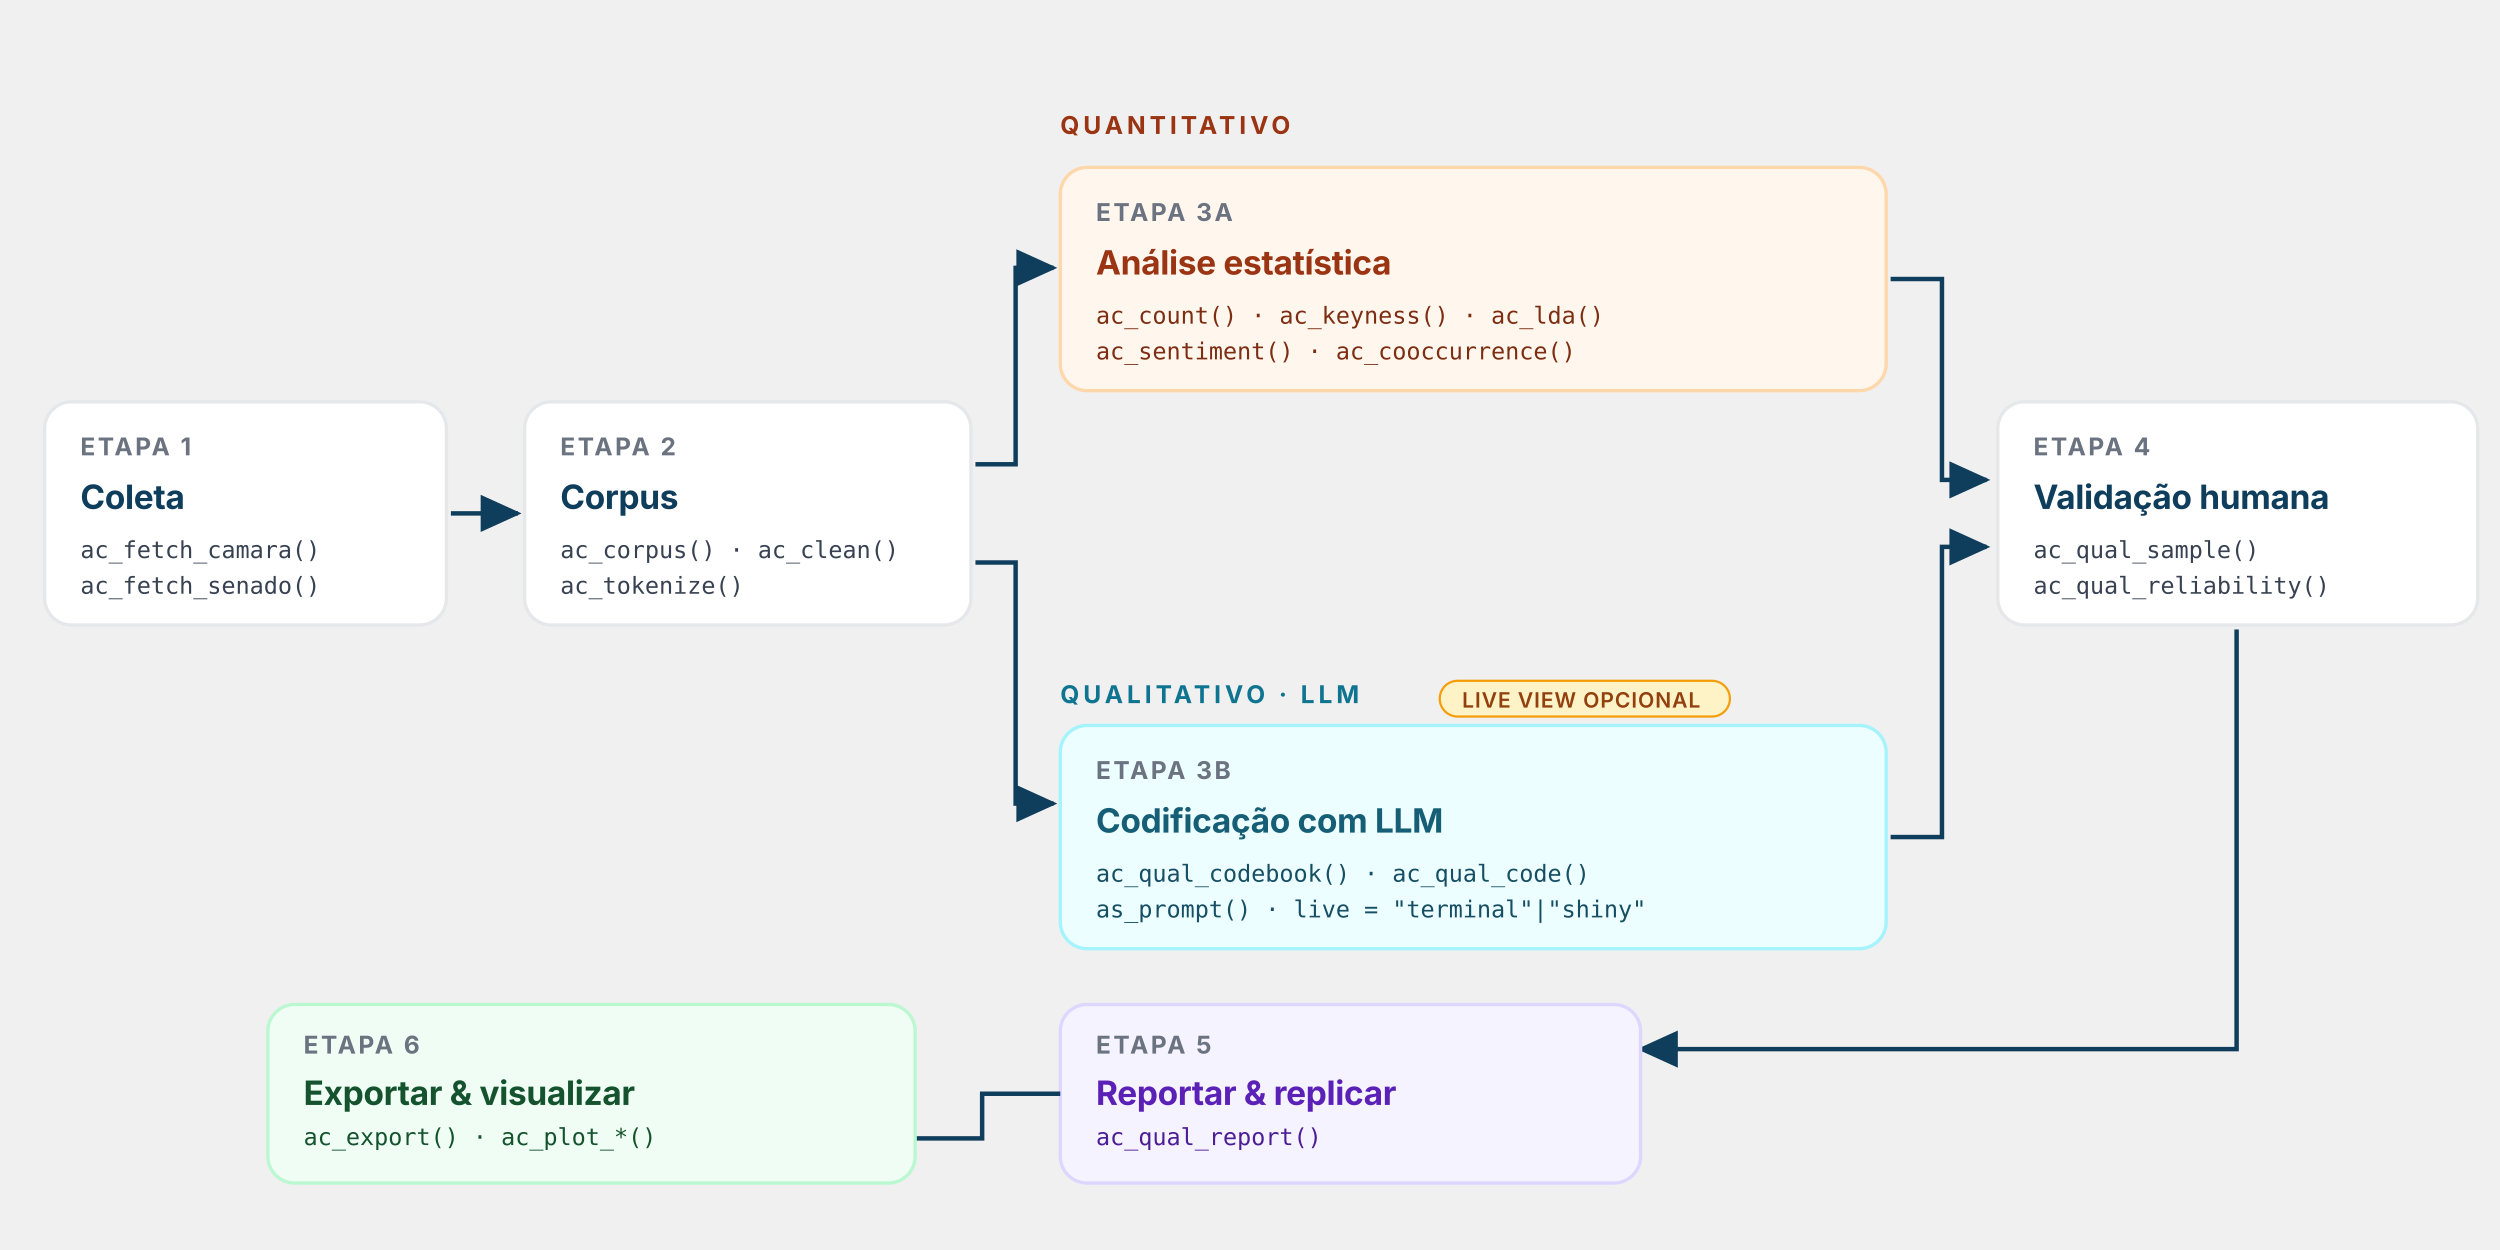
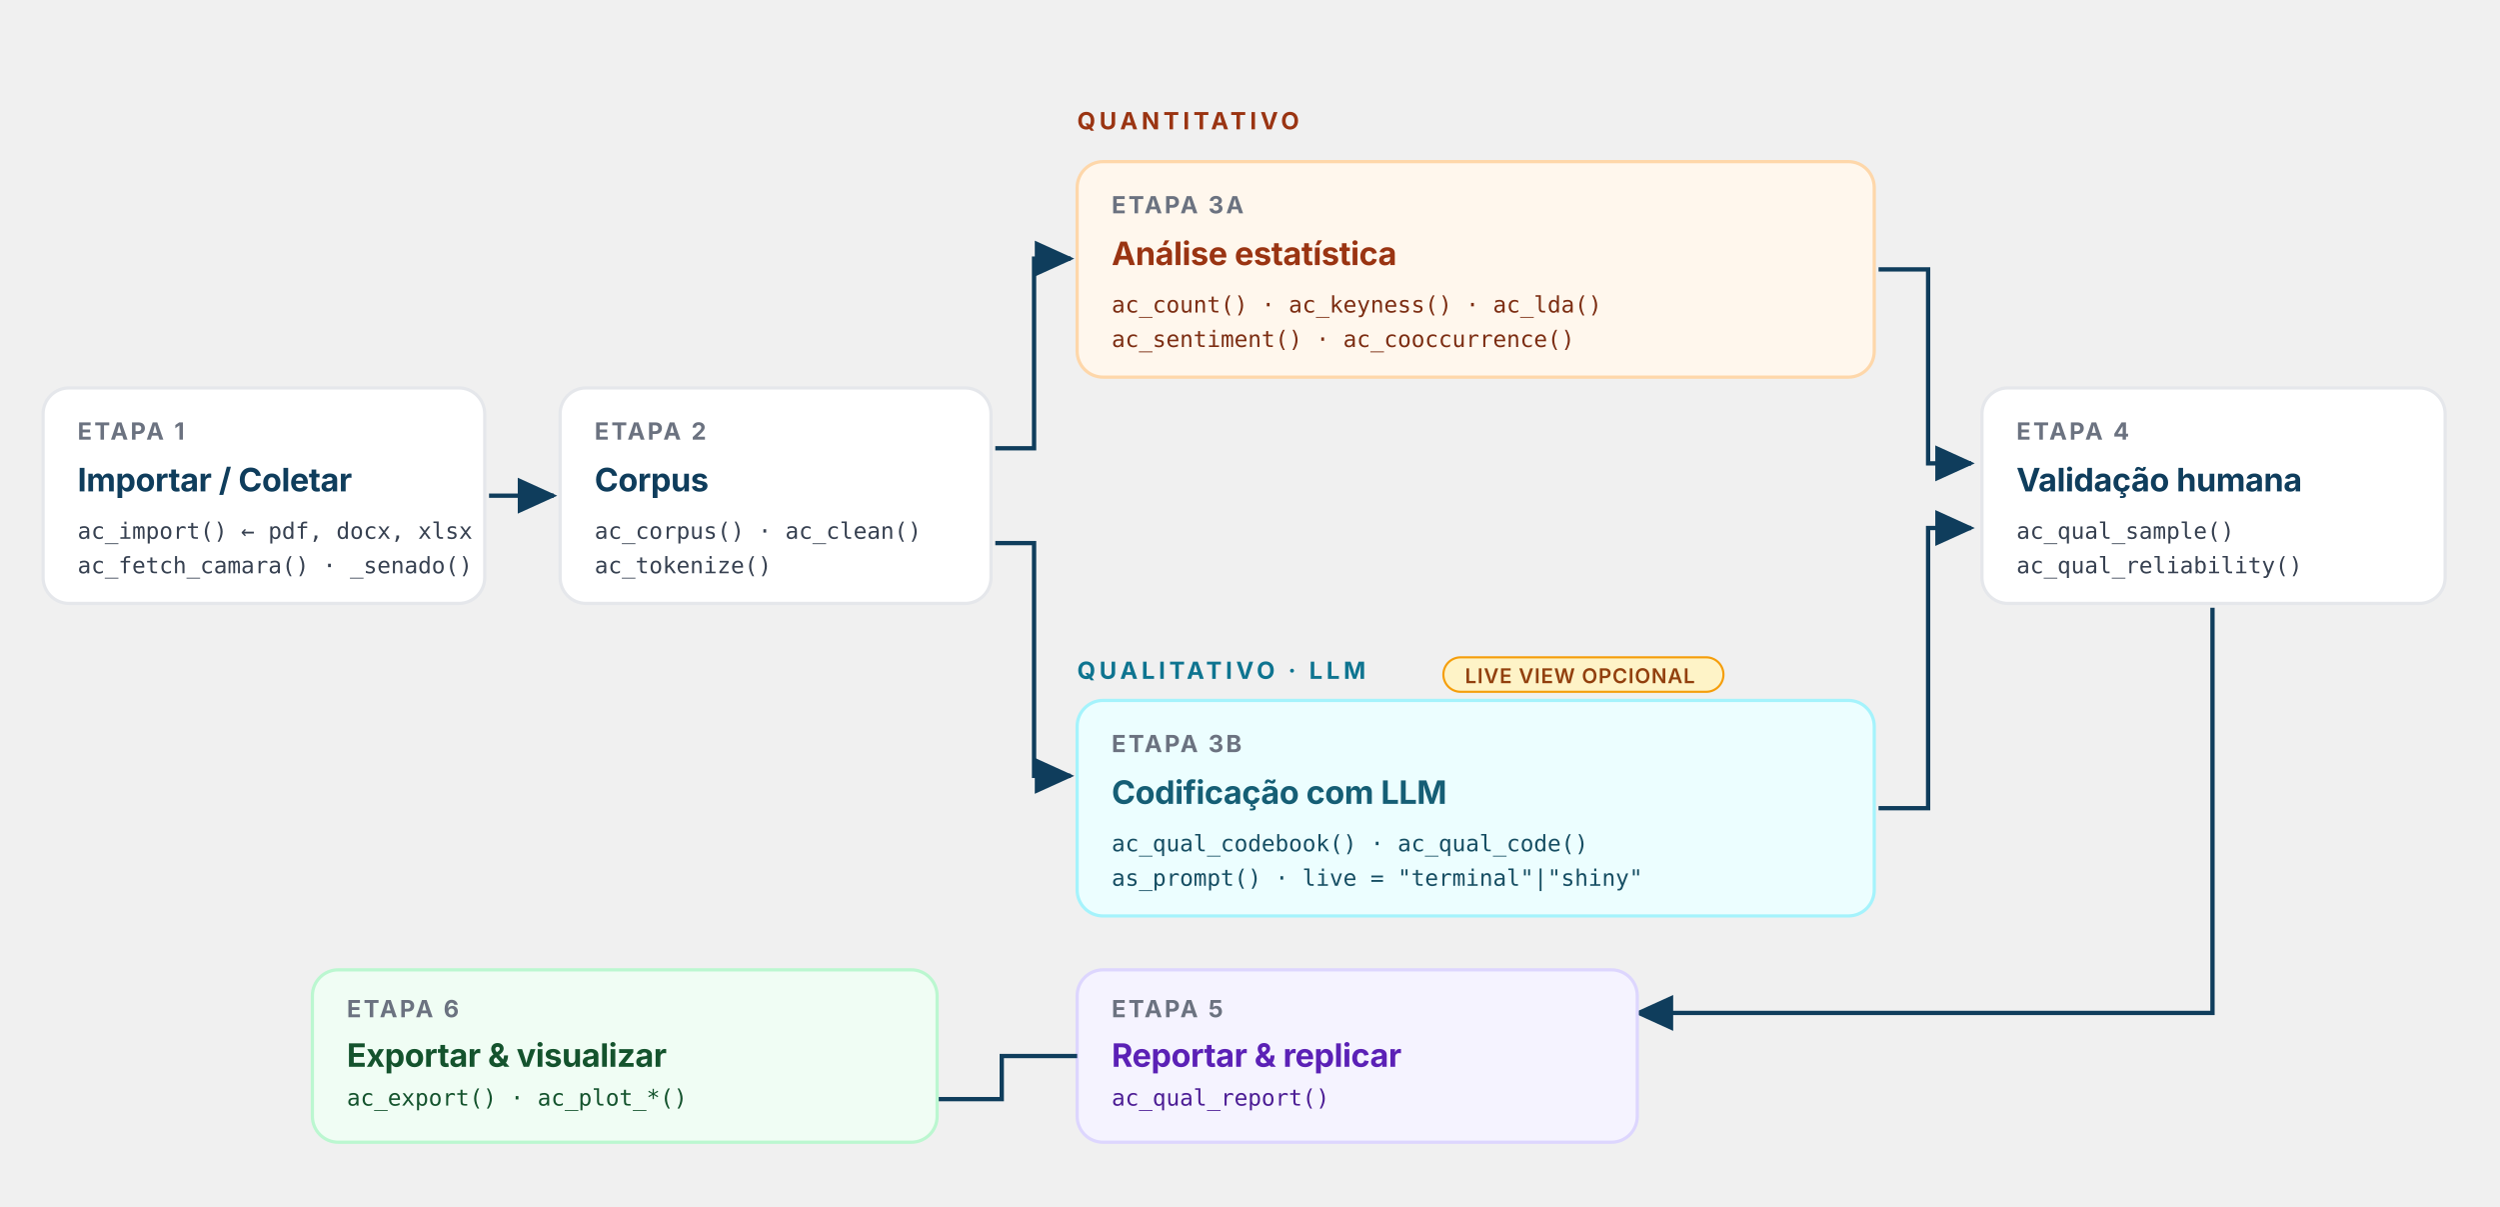
- <svg xmlns="http://www.w3.org/2000/svg" viewBox="0 0 1120 560" role="img" aria-labelledby="pipeline-title pipeline-desc" font-family="Inter, -apple-system, Segoe UI, sans-serif">
+ <svg xmlns="http://www.w3.org/2000/svg" viewBox="0 0 1160 560" role="img" aria-labelledby="pipeline-title pipeline-desc" font-family="Inter, -apple-system, Segoe UI, sans-serif">
  <defs>
    <marker id="arrow" viewBox="0 0 12 12" refX="10" refY="6" markerWidth="10" markerHeight="10" orient="auto-start-reverse">
      <path d="M0,1 L11,6 L0,11 z" fill="#0F3D5C" />
    </marker>
  </defs>
  <style>
    .box-shell { stroke: #E5E7EB; stroke-width: 1.5; }
    .box-shell.base   { fill: #FFFFFF; }
    .box-shell.quant  { fill: #FFF7ED; stroke: #FED7AA; }
    .box-shell.quali  { fill: #ECFEFF; stroke: #A5F3FC; }
    .box-shell.report { fill: #F5F3FF; stroke: #DDD6FE; }
    .box-shell.export { fill: #F0FDF4; stroke: #BBF7D0; }

    .step-num  { fill: #6B7280; font-size: 11px; font-weight: 700; letter-spacing: 0.1em; }
    .step-title { font-weight: 700; font-size: 15px; letter-spacing: -0.01em; fill: #0F3D5C; }
    .step-title.quant  { fill: #9A3412; }
    .step-title.quali  { fill: #155E75; }
    .step-title.report { fill: #5B21B6; }
    .step-title.export { fill: #14532D; }
    .step-fn { fill: #374151; font-size: 10.5px; font-family: "JetBrains Mono", ui-monospace, monospace; }
    .step-fn.quant  { fill: #7C2D12; }
    .step-fn.quali  { fill: #164E63; }
    .step-fn.report { fill: #4C1D95; }
    .step-fn.export { fill: #14532D; }

    .lane-label { fill: #6B7280; font-size: 11px; font-weight: 700; letter-spacing: 0.16em; text-transform: uppercase; }
    .lane-label.quant { fill: #9A3412; }
    .lane-label.quali { fill: #0E7490; }

    .badge { fill: #FEF3C7; stroke: #F59E0B; stroke-width: 1; }
    .badge-text { fill: #92400E; font-size: 9.5px; font-weight: 600; letter-spacing: 0.04em; }

    .arrow { stroke: #0F3D5C; stroke-width: 2; fill: none; }

    @media (prefers-color-scheme: dark) {
      .box-shell.base   { fill: #1F2937; stroke: #374151; }
      .box-shell.quant  { fill: #431407; stroke: #9A3412; }
      .box-shell.quali  { fill: #083344; stroke: #0E7490; }
      .box-shell.report { fill: #2E1065; stroke: #6D28D9; }
      .box-shell.export { fill: #052E16; stroke: #166534; }
      .step-num, .lane-label { fill: #9CA3AF; }
      .step-title { fill: #E5E7EB; }
      .step-title.quant  { fill: #FDBA74; }
      .step-title.quali  { fill: #67E8F9; }
      .step-title.report { fill: #C4B5FD; }
      .step-title.export { fill: #86EFAC; }
      .step-fn { fill: #D1D5DB; }
      .step-fn.quant  { fill: #FED7AA; }
      .step-fn.quali  { fill: #A5F3FC; }
      .step-fn.report { fill: #DDD6FE; }
      .step-fn.export { fill: #BBF7D0; }
      .lane-label.quant { fill: #FDBA74; }
      .lane-label.quali { fill: #67E8F9; }
      .badge      { fill: #78350F; stroke: #F59E0B; }
      .badge-text { fill: #FCD34D; }
      .arrow { stroke: #93C5FD; }
    }
  </style>
  <g transform="translate(20, 180)">
-     <rect class="box-shell base" width="180" height="100" rx="12" />
+     <rect class="box-shell base" width="205" height="100" rx="12" />
    <text class="step-num" x="16" y="24">ETAPA 1</text>
-     <text class="step-title" x="16" y="48">Coleta</text>
-     <text class="step-fn" x="16" y="70">ac_fetch_camara()</text>
-     <text class="step-fn" x="16" y="86">ac_fetch_senado()</text>
+     <text class="step-title" x="16" y="48">Importar / Coletar</text>
+     <text class="step-fn" x="16" y="70">ac_import()  ← pdf, docx, xlsx</text>
+     <text class="step-fn" x="16" y="86">ac_fetch_camara() · _senado()</text>
  </g>
-   <path class="arrow" d="M202,230 L232,230" marker-end="url(#arrow)" />
-   <g transform="translate(235, 180)">
+   <path class="arrow" d="M227,230 L257,230" marker-end="url(#arrow)" />
+   <g transform="translate(260, 180)">
    <rect class="box-shell base" width="200" height="100" rx="12" />
    <text class="step-num" x="16" y="24">ETAPA 2</text>
    <text class="step-title" x="16" y="48">Corpus</text>
    <text class="step-fn" x="16" y="70">ac_corpus() · ac_clean()</text>
    <text class="step-fn" x="16" y="86">ac_tokenize()</text>
  </g>
-   <path class="arrow" d="M437,208 L455,208 L455,120 L472,120" marker-end="url(#arrow)" />
-   <path class="arrow" d="M437,252 L455,252 L455,360 L472,360" marker-end="url(#arrow)" />
-   <text class="lane-label quant" x="475" y="60">QUANTITATIVO</text>
-   <g transform="translate(475, 75)">
+   <path class="arrow" d="M462,208 L480,208 L480,120 L497,120" marker-end="url(#arrow)" />
+   <path class="arrow" d="M462,252 L480,252 L480,360 L497,360" marker-end="url(#arrow)" />
+   <text class="lane-label quant" x="500" y="60">QUANTITATIVO</text>
+   <g transform="translate(500, 75)">
    <rect class="box-shell quant" width="370" height="100" rx="12" />
    <text class="step-num" x="16" y="24">ETAPA 3A</text>
    <text class="step-title quant" x="16" y="48">Análise estatística</text>
    <text class="step-fn quant" x="16" y="70">ac_count() · ac_keyness() · ac_lda()</text>
    <text class="step-fn quant" x="16" y="86">ac_sentiment() · ac_cooccurrence()</text>
  </g>
-   <text class="lane-label quali" x="475" y="315">QUALITATIVO · LLM</text>
-   <g transform="translate(645, 305)">
+   <text class="lane-label quali" x="500" y="315">QUALITATIVO · LLM</text>
+   <g transform="translate(670, 305)">
    <rect class="badge" width="130" height="16" rx="8" />
    <text class="badge-text" x="10" y="12">LIVE VIEW OPCIONAL</text>
  </g>
-   <g transform="translate(475, 325)">
+   <g transform="translate(500, 325)">
    <rect class="box-shell quali" width="370" height="100" rx="12" />
    <text class="step-num" x="16" y="24">ETAPA 3B</text>
    <text class="step-title quali" x="16" y="48">Codificação com LLM</text>
    <text class="step-fn quali" x="16" y="70">ac_qual_codebook() · ac_qual_code()</text>
    <text class="step-fn quali" x="16" y="86">as_prompt() · live = "terminal"|"shiny"</text>
  </g>
-   <path class="arrow" d="M847,125 L870,125 L870,215 L890,215" marker-end="url(#arrow)" />
-   <path class="arrow" d="M847,375 L870,375 L870,245 L890,245" marker-end="url(#arrow)" />
-   <g transform="translate(895, 180)">
+   <path class="arrow" d="M872,125 L895,125 L895,215 L915,215" marker-end="url(#arrow)" />
+   <path class="arrow" d="M872,375 L895,375 L895,245 L915,245" marker-end="url(#arrow)" />
+   <g transform="translate(920, 180)">
    <rect class="box-shell base" width="215" height="100" rx="12" />
    <text class="step-num" x="16" y="24">ETAPA 4</text>
    <text class="step-title" x="16" y="48">Validação humana</text>
    <text class="step-fn" x="16" y="70">ac_qual_sample()</text>
    <text class="step-fn" x="16" y="86">ac_qual_reliability()</text>
  </g>
-   <path class="arrow" d="M1002,282 L1002,470 L735,470" marker-end="url(#arrow)" />
-   <g transform="translate(475, 450)">
+   <path class="arrow" d="M1027,282 L1027,470 L760,470" marker-end="url(#arrow)" />
+   <g transform="translate(500, 450)">
    <rect class="box-shell report" width="260" height="80" rx="12" />
    <text class="step-num" x="16" y="22">ETAPA 5</text>
    <text class="step-title report" x="16" y="45">Reportar &amp; replicar</text>
    <text class="step-fn report" x="16" y="63">ac_qual_report()</text>
  </g>
-   <path class="arrow" d="M475,490 L440,490 L440,510 L295,510" marker-end="url(#arrow)" />
-   <g transform="translate(120, 450)">
+   <path class="arrow" d="M500,490 L465,490 L465,510 L320,510" marker-end="url(#arrow)" />
+   <g transform="translate(145, 450)">
    <rect class="box-shell export" width="290" height="80" rx="12" />
    <text class="step-num" x="16" y="22">ETAPA 6</text>
    <text class="step-title export" x="16" y="45">Exportar &amp; visualizar</text>
    <text class="step-fn export" x="16" y="63">ac_export() · ac_plot_*()</text>
  </g>
</svg>
